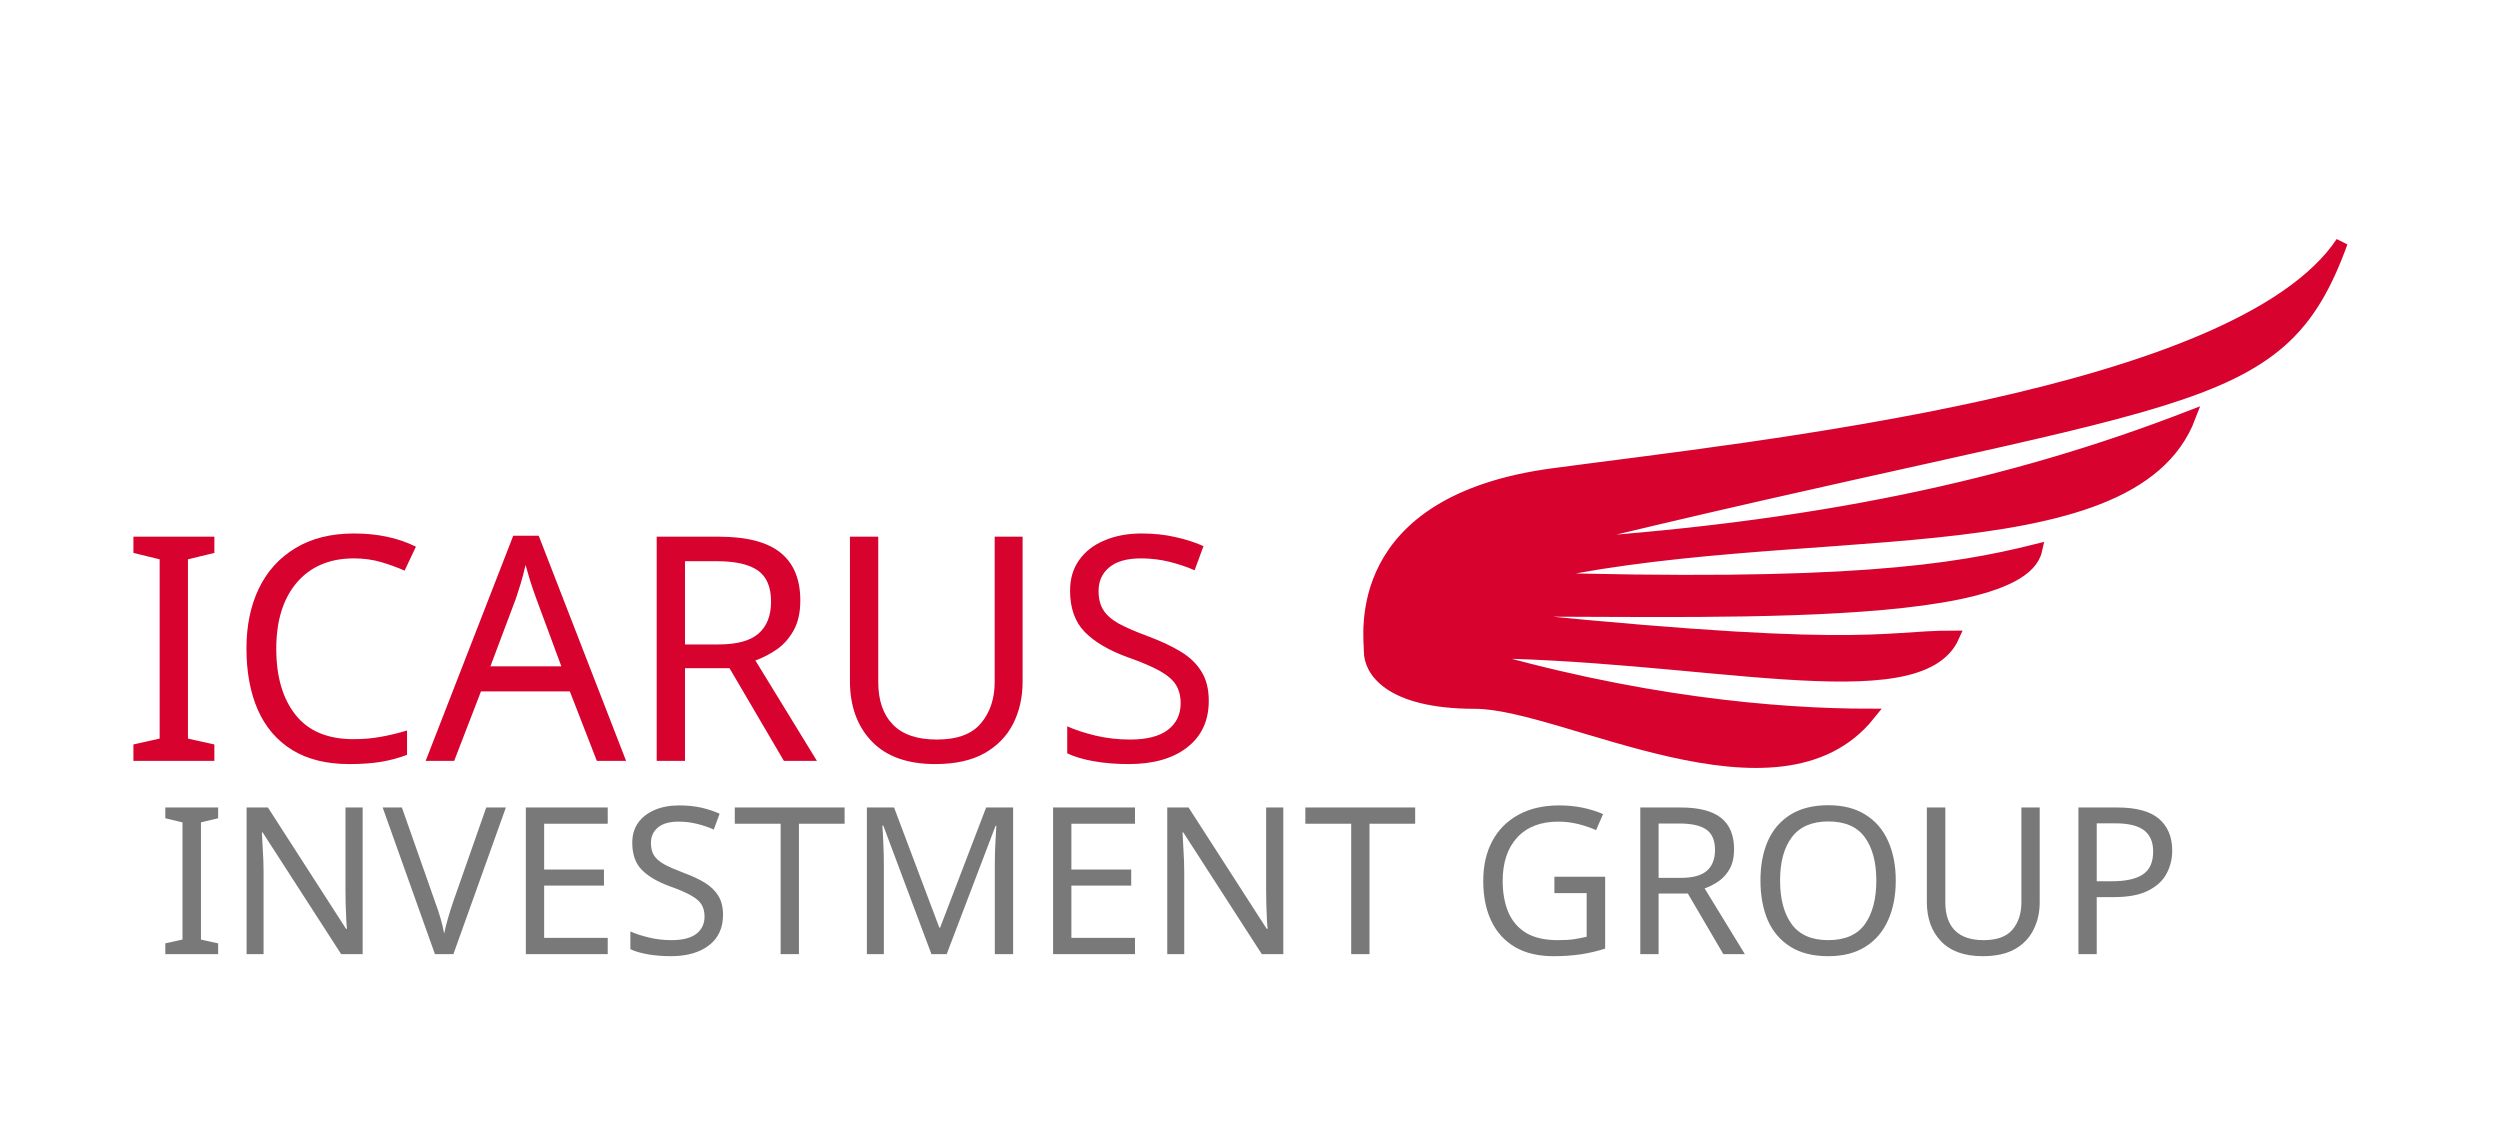
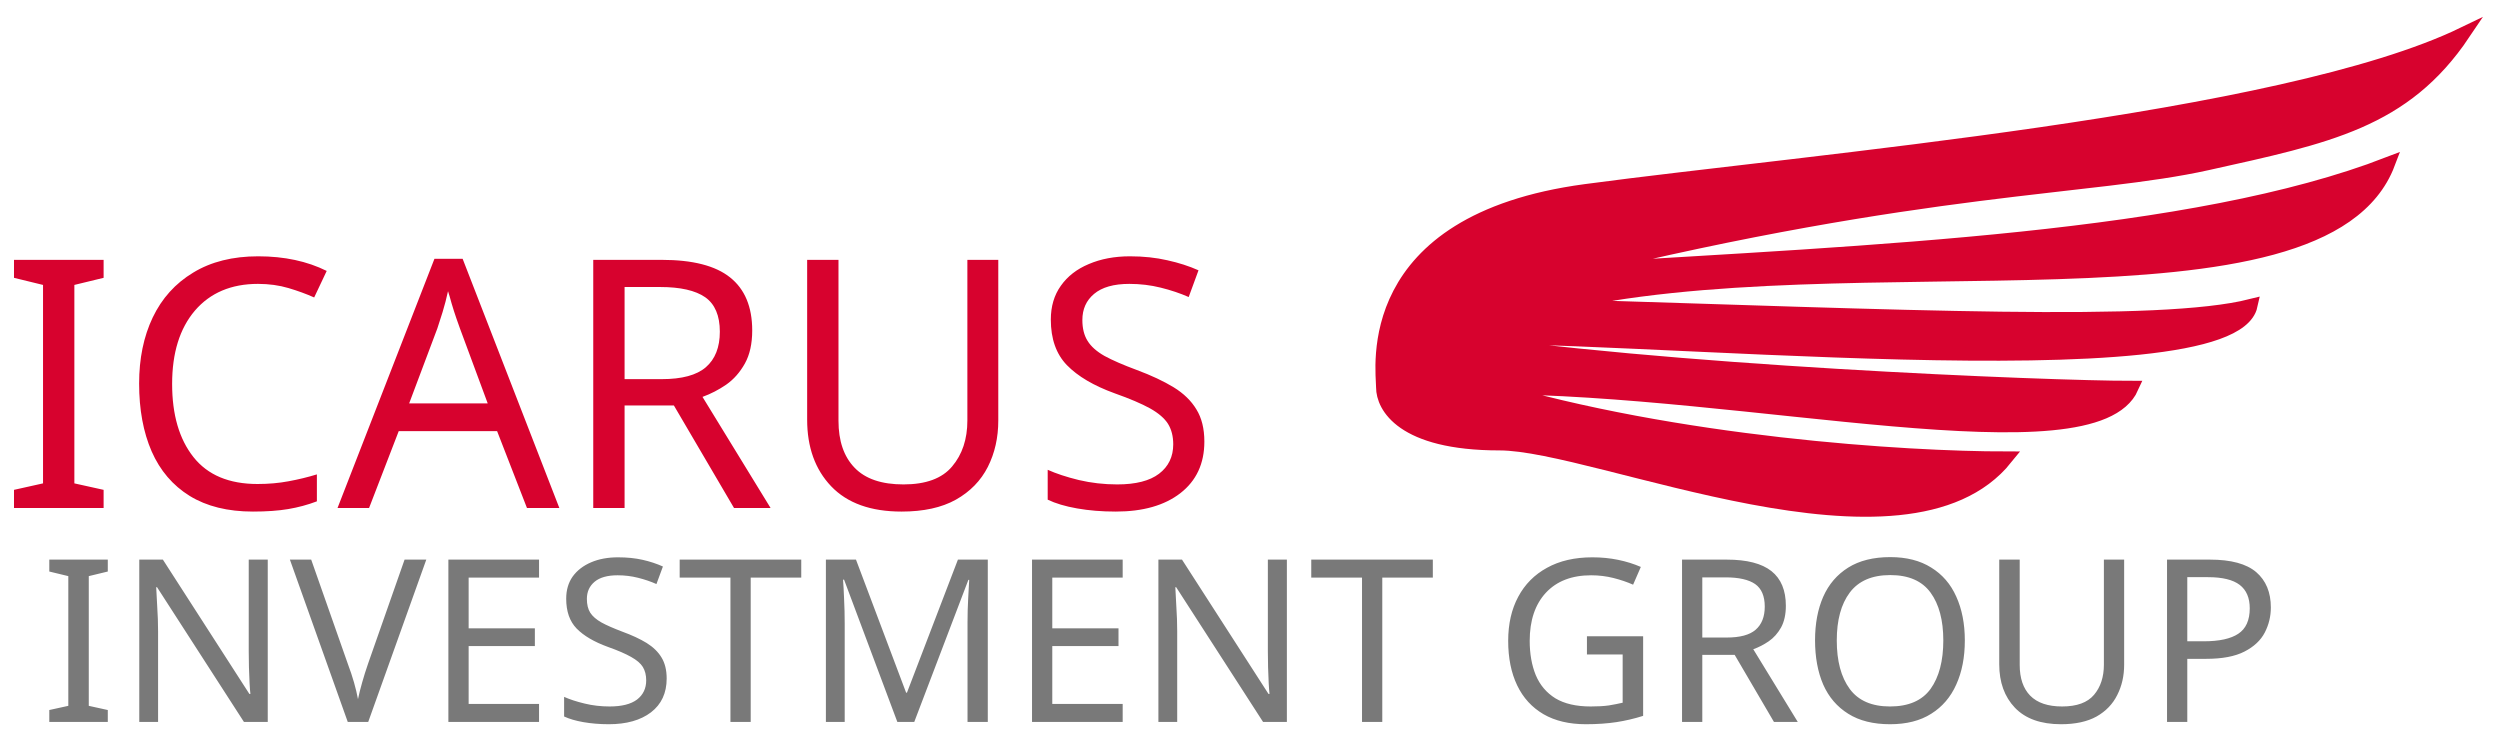
- <svg xmlns="http://www.w3.org/2000/svg" width="207px" height="95px" viewBox="0 0 207 95" version="1.1">
+ <svg xmlns="http://www.w3.org/2000/svg" width="187px" height="55px" viewBox="0 0 187 55" version="1.1">
  <defs />
  <g id="Page-1" stroke="none" stroke-width="1" fill="none" fill-rule="evenodd">
-     <path d="M128.591,39.27 C111.705,41.538 113.431,52.602 113.431,53.986 C113.431,55.37 114.853,58.191 122.161,58.191 C129.47,58.191 147.247,68.512 154.762,59.179 C147.247,59.179 135.412,58.191 121.343,53.986 C140.658,53.986 158.856,59.126 161.732,52.711 C155.519,52.711 154.349,54.37 119.894,50.683 C132.662,50.064 167.074,52.364 168.592,45.549 C161.732,47.269 152.739,48.675 126.156,47.866 C148.32,42.602 176.439,47.33 181.305,34.512 C166.651,40.182 150.354,43.816 127.835,45.2 C181.066,32.164 188.648,34.512 193.895,20.071 C185.334,32.916 145.477,37.002 128.591,39.27 Z" id="Path-1" stroke="#D7022E" fill="#D7022E" />
+     <path d="M118.591,14.27 C101.705,16.538 103.431,27.602 103.431,28.986 C103.431,30.37 104.853,33.191 112.161,33.191 C119.47,33.191 142.54,43.602 150.055,34.269 C142.54,34.269 125.412,33.191 111.343,28.986 C130.658,28.986 156.595,35.4 159.471,28.986 C153.258,28.986 124.121,27.833 107.715,25.273 C120.483,24.655 166.847,29.682 168.364,22.866 C161.504,24.586 142.739,23.675 116.156,22.866 C138.32,17.602 173.786,25.054 178.651,12.236 C163.998,17.906 140.354,18.816 117.835,20.2 C143.973,13.799 156.421,14.168 165.111,12.236 C174.119,10.234 179.85,9.104 184.278,2.517 C170.662,9.104 135.477,12.002 118.591,14.27 Z" id="Path-1" stroke="#D7022E" fill="#D7022E" />
    <text id="ICARUS" font-family="Iowan Old Style" font-size="26" font-weight="normal" fill="#D7022E">
-       <tspan x="10" y="63">ICARUS</tspan>
+       <tspan x="0" y="38">ICARUS</tspan>
    </text>
    <text id="INVESTMENT-GROUP" font-family="Iowan Old Style" font-size="17" font-weight="normal" fill="#797979">
-       <tspan x="13" y="79">INVESTMENT GROUP</tspan>
+       <tspan x="3" y="54">INVESTMENT GROUP</tspan>
    </text>
  </g>
</svg>
